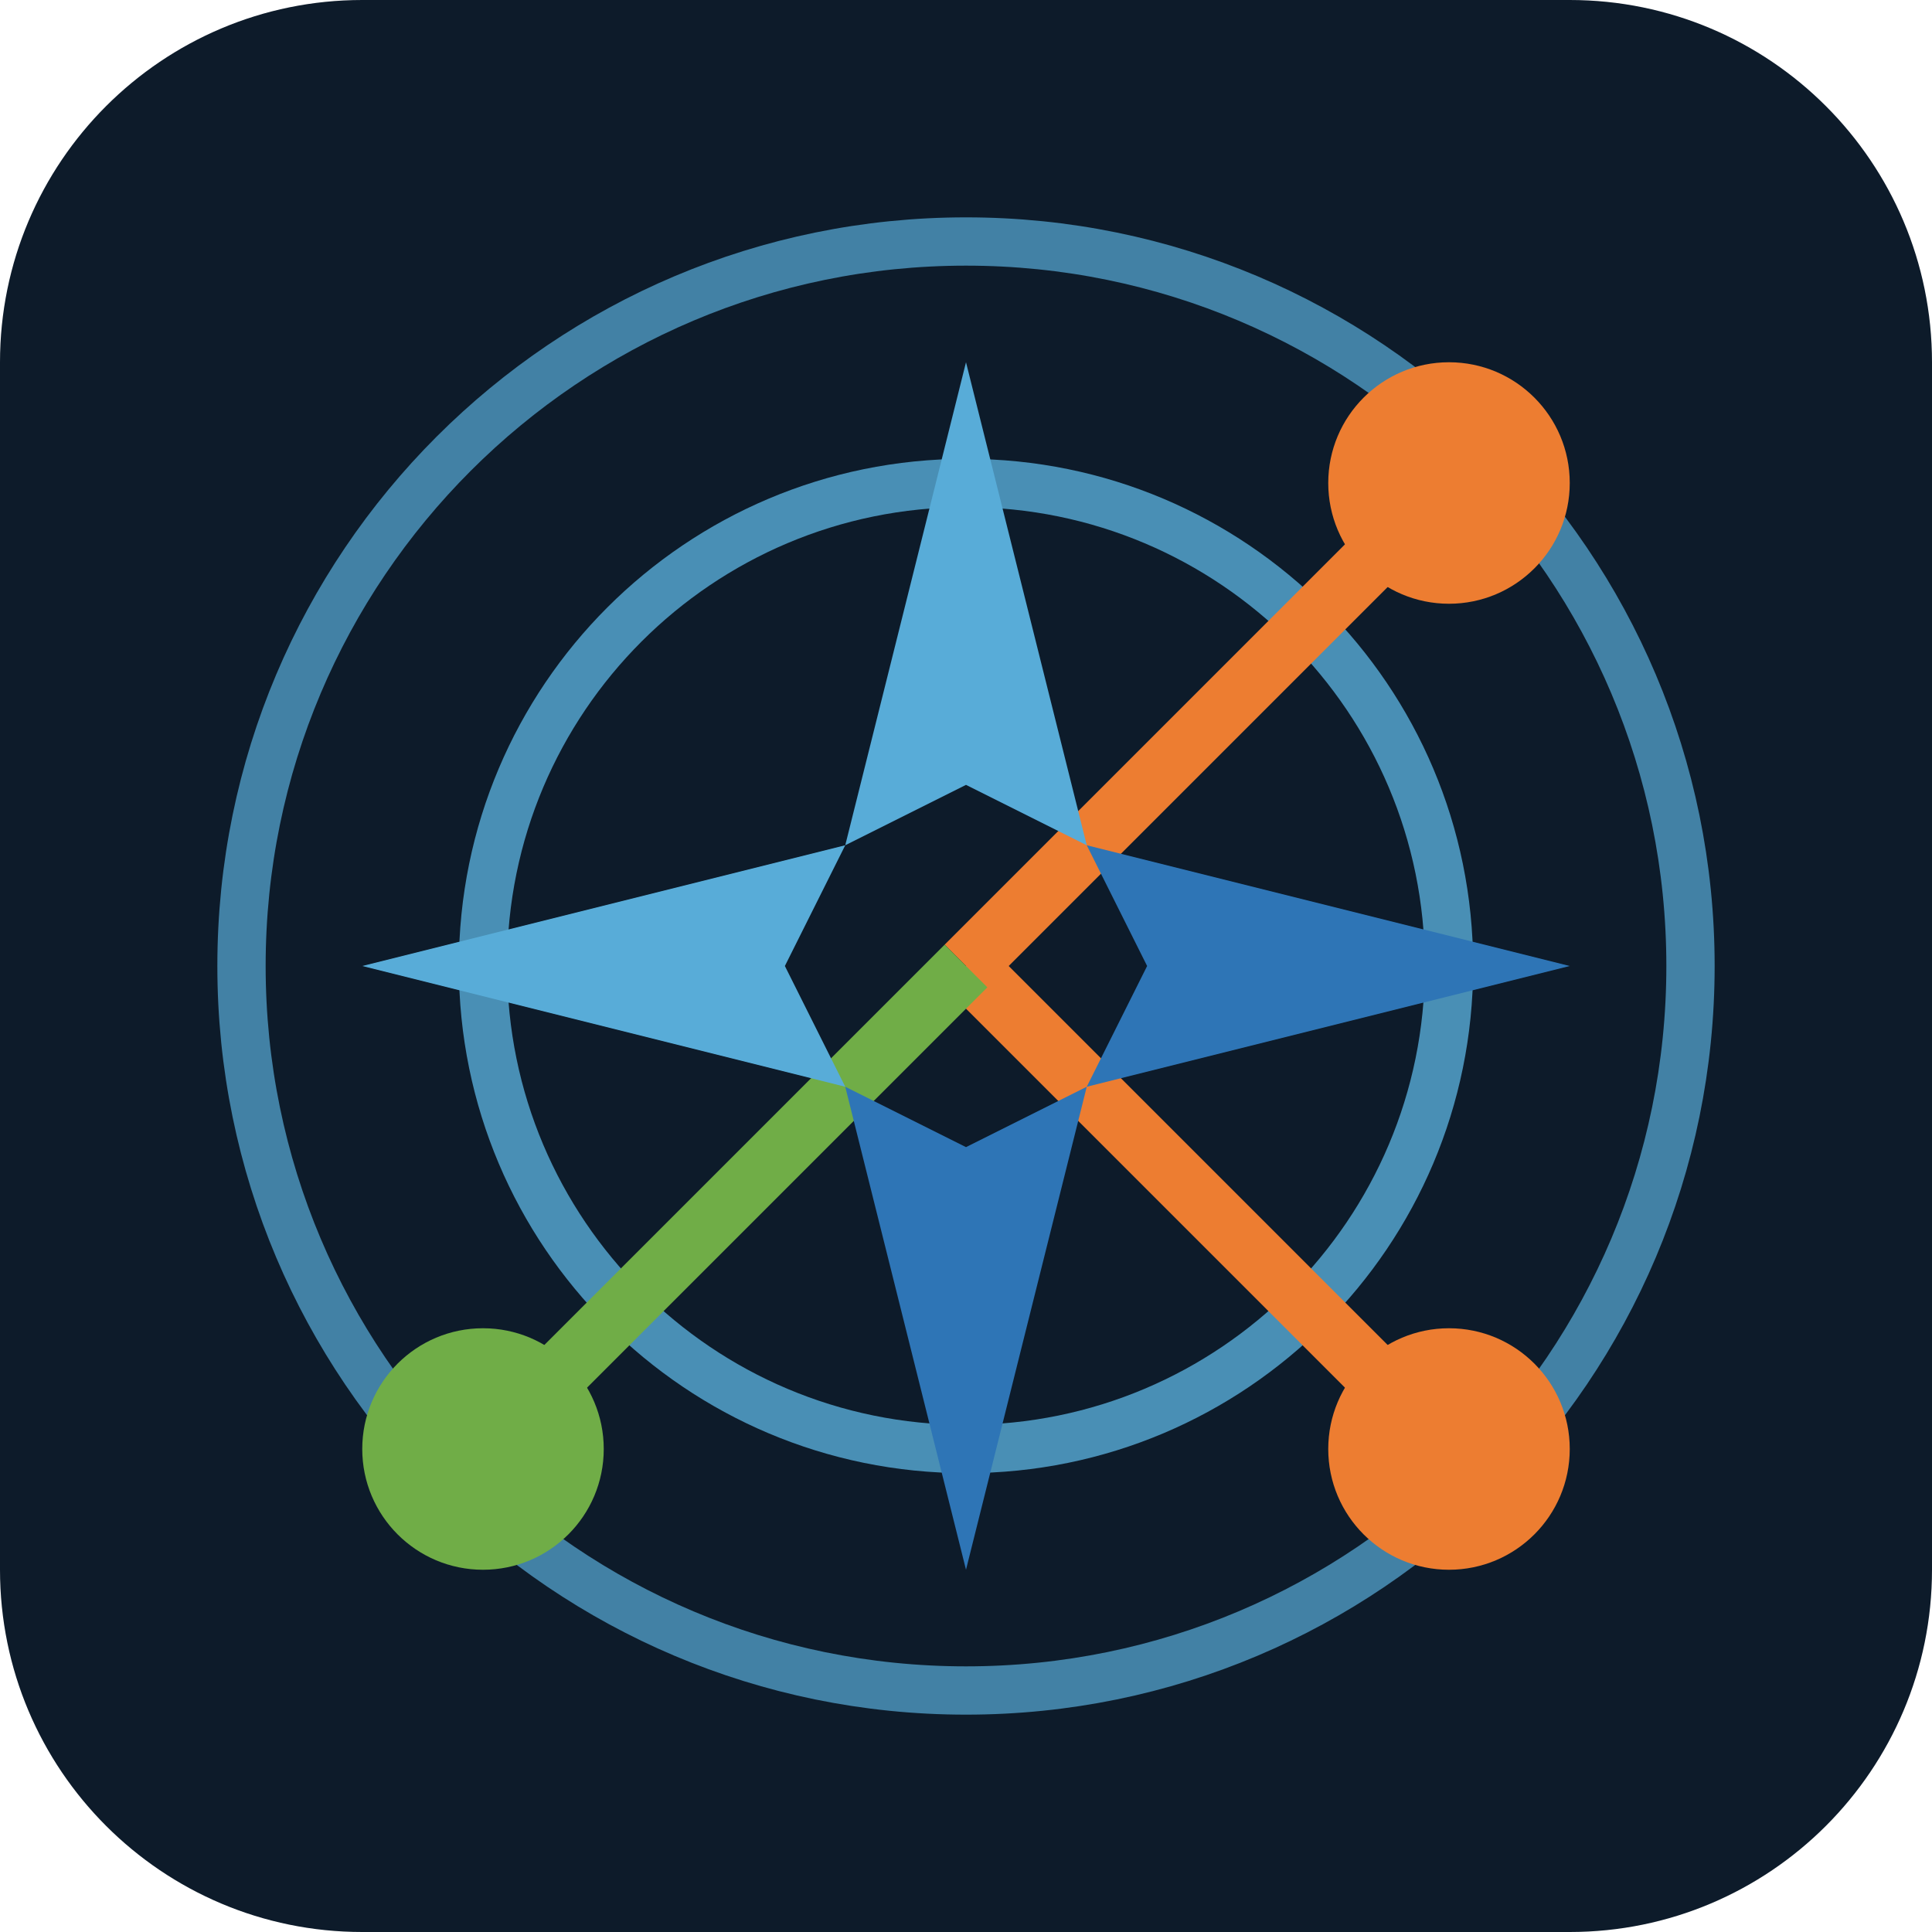
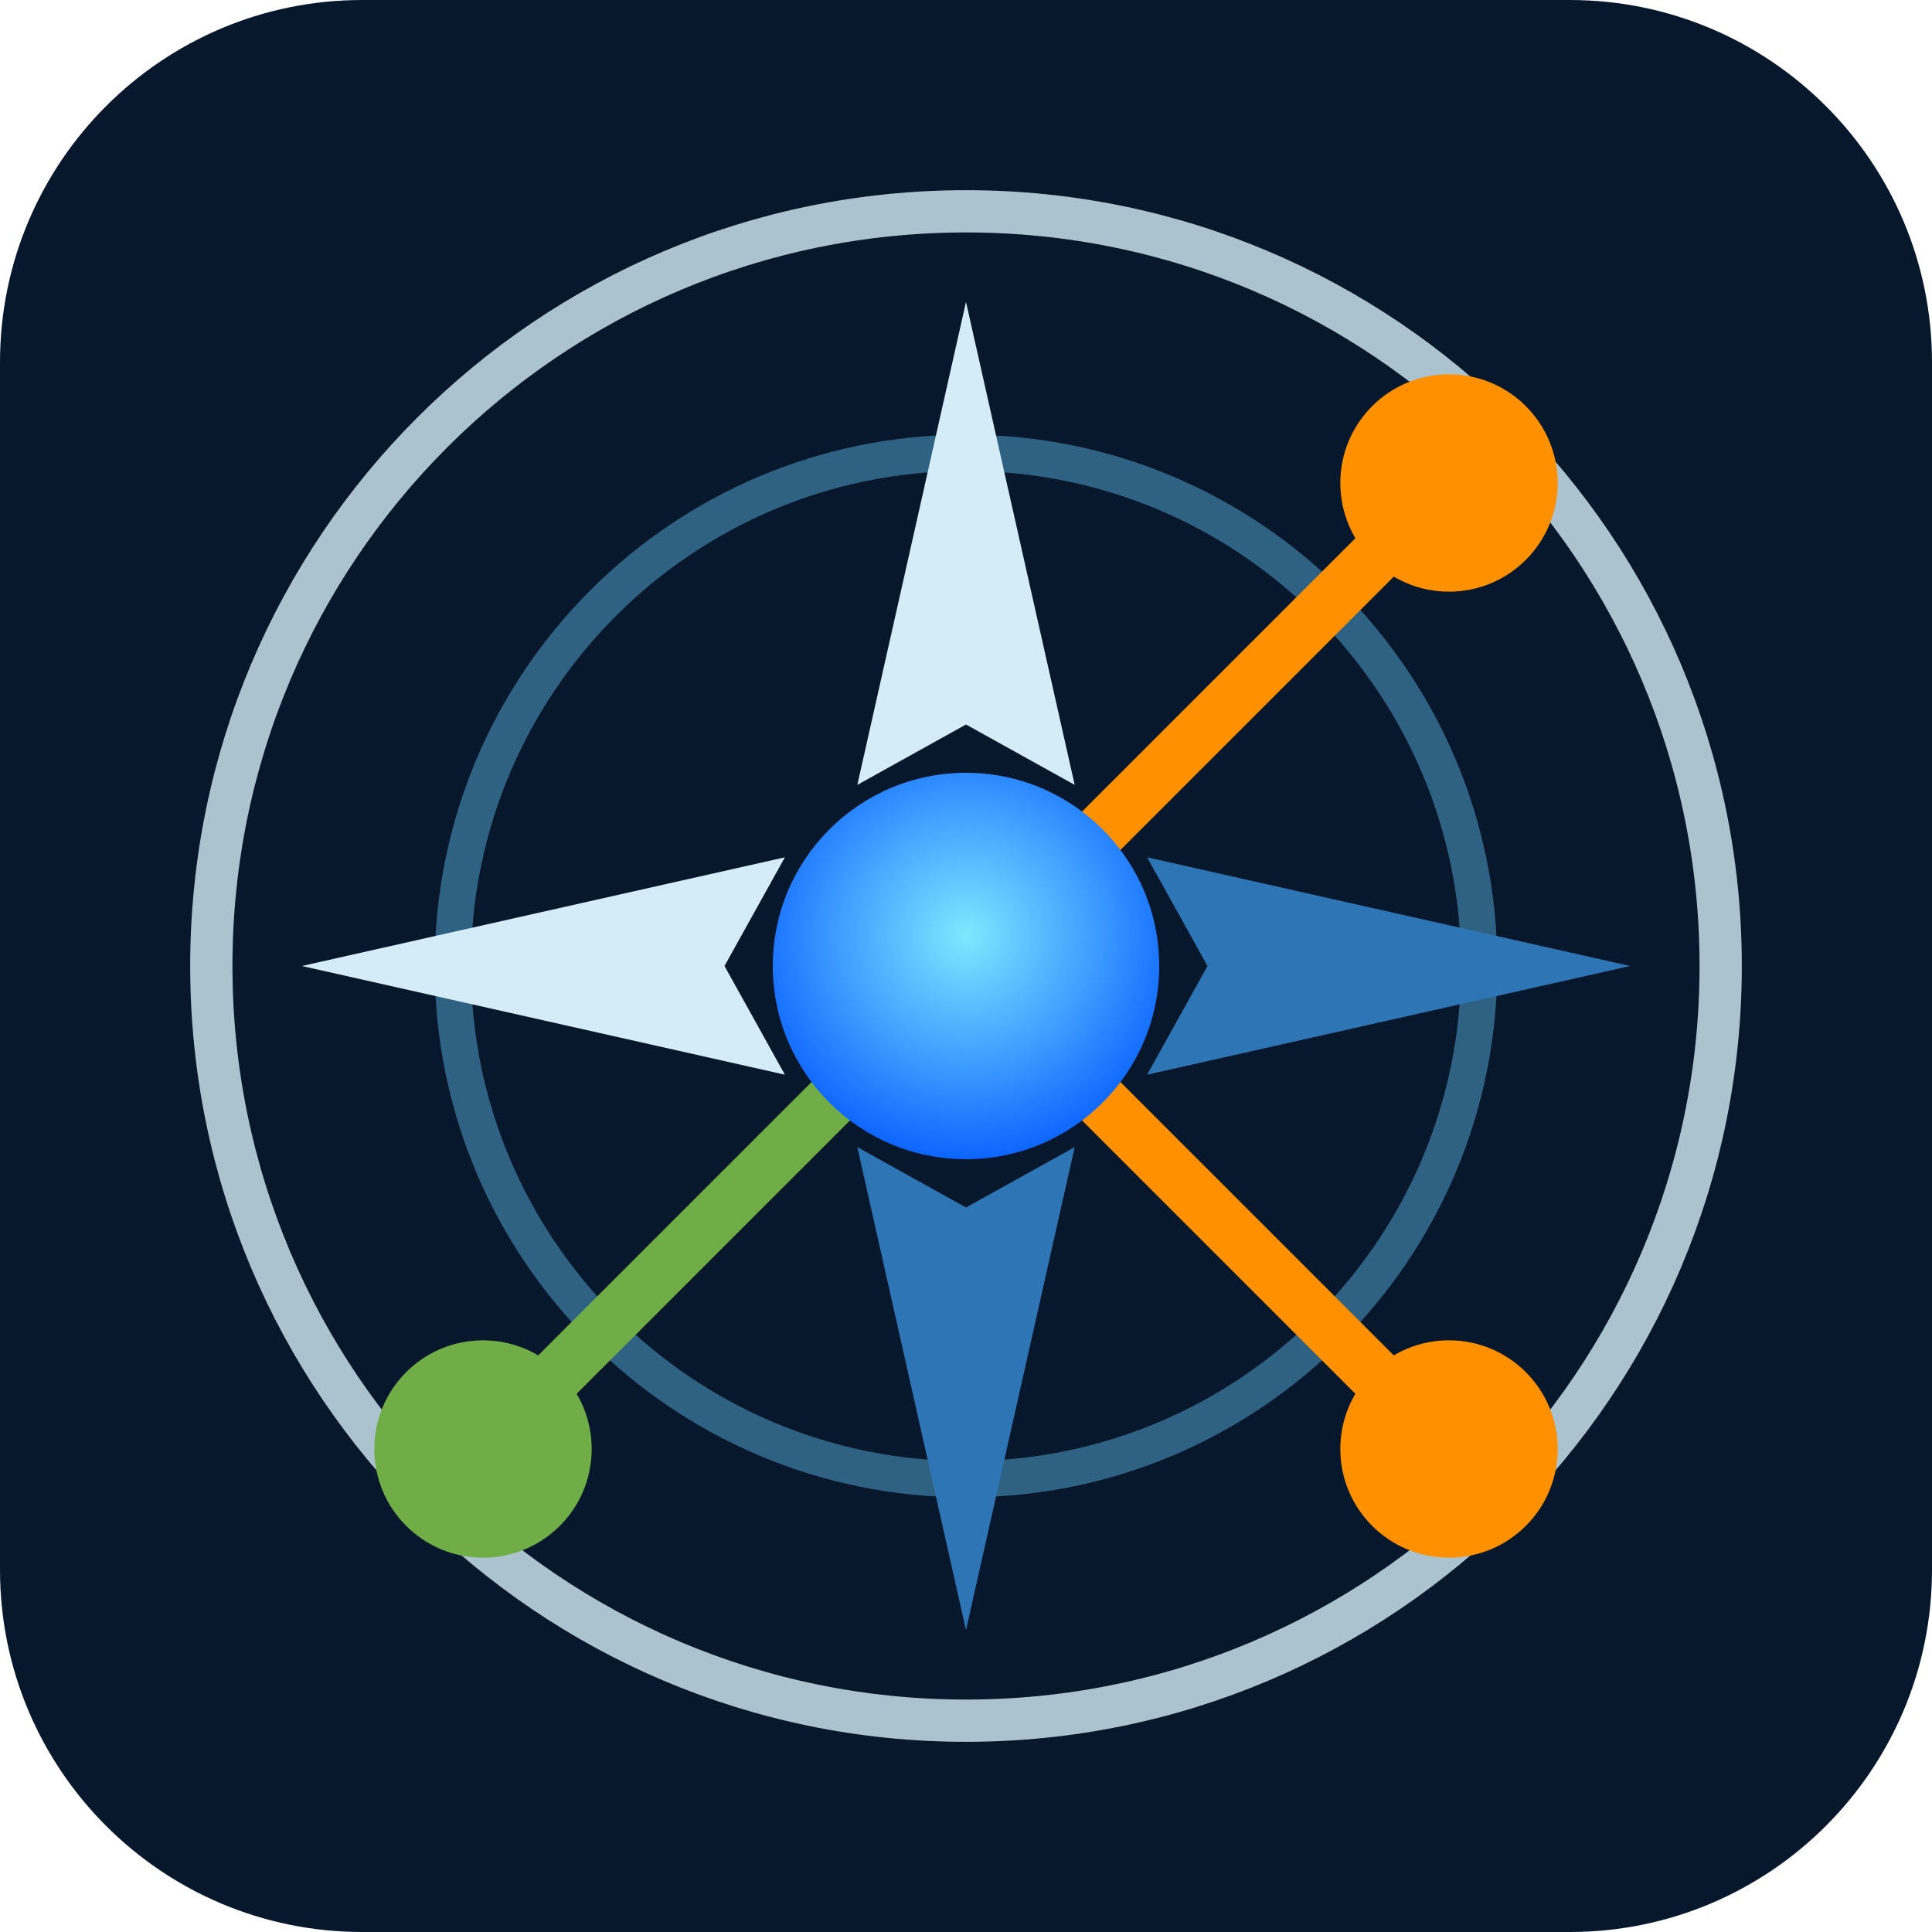
<svg xmlns="http://www.w3.org/2000/svg" viewBox="0 0 32 32">
-   <rect width="32" height="32" rx="6" fill="#0D1B2A" />
-   <circle cx="16" cy="16" r="12" stroke="#58ACD8" stroke-width=".8" fill="none" opacity=".7" />
-   <circle cx="16" cy="16" r="8" stroke="#58ACD8" stroke-width=".8" fill="none" opacity=".8" />
-   <line x1="16" y1="16" x2="24" y2="8" stroke="#ED7D31" stroke-width="1" />
-   <line x1="16" y1="16" x2="24" y2="24" stroke="#ED7D31" stroke-width="1" />
-   <line x1="16" y1="16" x2="8" y2="24" stroke="#70AD47" stroke-width="1" />
-   <circle cx="24" cy="8" r="2" fill="#ED7D31" />
-   <circle cx="24" cy="24" r="2" fill="#ED7D31" />
-   <circle cx="8" cy="24" r="2" fill="#70AD47" />
-   <path d="M16 6 L18 14 L16 13 L14 14 Z" fill="#58ACD8" />
-   <path d="M16 26 L18 18 L16 19 L14 18 Z" fill="#2E75B6" />
-   <path d="M6 16 L14 14 L13 16 L14 18 Z" fill="#58ACD8" />
-   <path d="M26 16 L18 14 L19 16 L18 18 Z" fill="#2E75B6" />
+   <defs>
+     <radialGradient id="s" cx="50%" cy="42%" r="60%">
+       <stop offset="0%" stop-color="#7ee8ff" />
+       <stop offset="100%" stop-color="#0a60ff" />
+     </radialGradient>
+     <linearGradient id="m" x1="6" y1="4" x2="26" y2="28">
+       <stop offset="0%" stop-color="#d4ecf8" />
+       <stop offset="100%" stop-color="#2e75b6" />
+     </linearGradient>
+   </defs>
+   <rect width="32" height="32" rx="6" fill="#07182d" />
+   <circle cx="16" cy="16" r="12.5" stroke="url(#m)" stroke-width=".7" fill="none" opacity=".8" />
+   <circle cx="16" cy="16" r="8.5" stroke="#58acd8" stroke-width=".6" fill="none" opacity=".5" />
+   <path fill="url(#m)" d="M16 5 L17.8 13 L16 12 L14.2 13 Z" />
+   <path fill="#2e75b6" d="M16 27 L17.8 19 L16 20 L14.2 19 Z" />
+   <path fill="url(#m)" d="M5 16 L13 14.2 L12 16 L13 17.8 Z" />
+   <path fill="#2e75b6" d="M27 16 L19 14.2 L20 16 L19 17.8 Z" />
+   <line x1="16" y1="16" x2="24" y2="8" stroke="#ff9000" stroke-width=".9" />
+   <line x1="16" y1="16" x2="24" y2="24" stroke="#ff9000" stroke-width=".9" />
+   <line x1="16" y1="16" x2="8" y2="24" stroke="#70ad47" stroke-width=".9" />
+   <circle cx="24" cy="8" r="1.8" fill="#ff9000" />
+   <circle cx="24" cy="24" r="1.8" fill="#ff9000" />
+   <circle cx="8" cy="24" r="1.8" fill="#70ad47" />
+   <circle cx="16" cy="16" r="3.2" fill="url(#s)" />
</svg>
